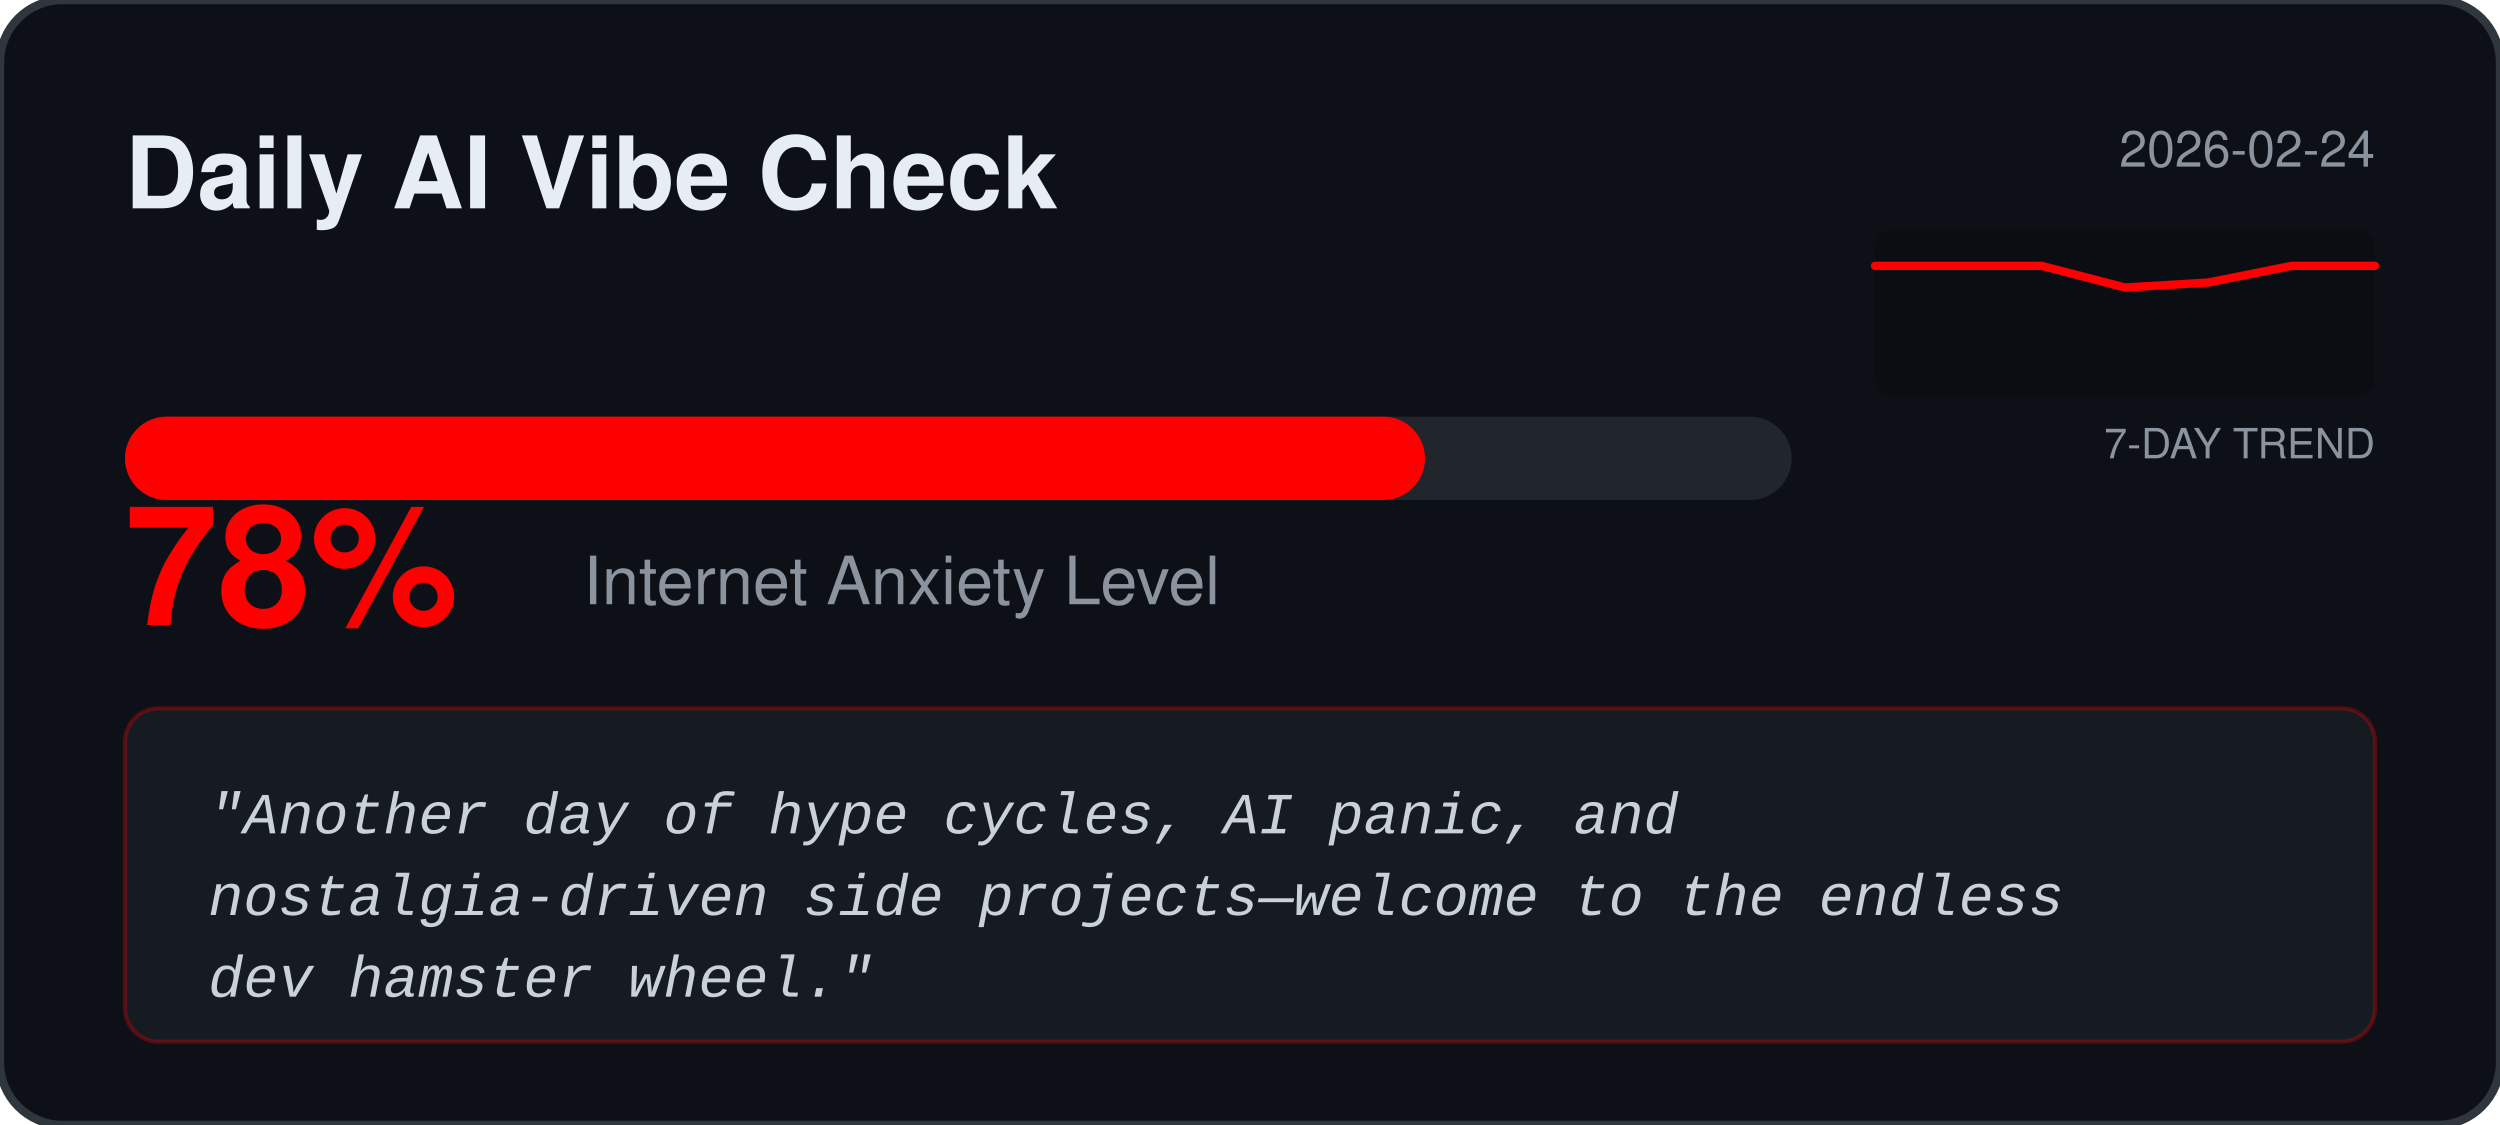
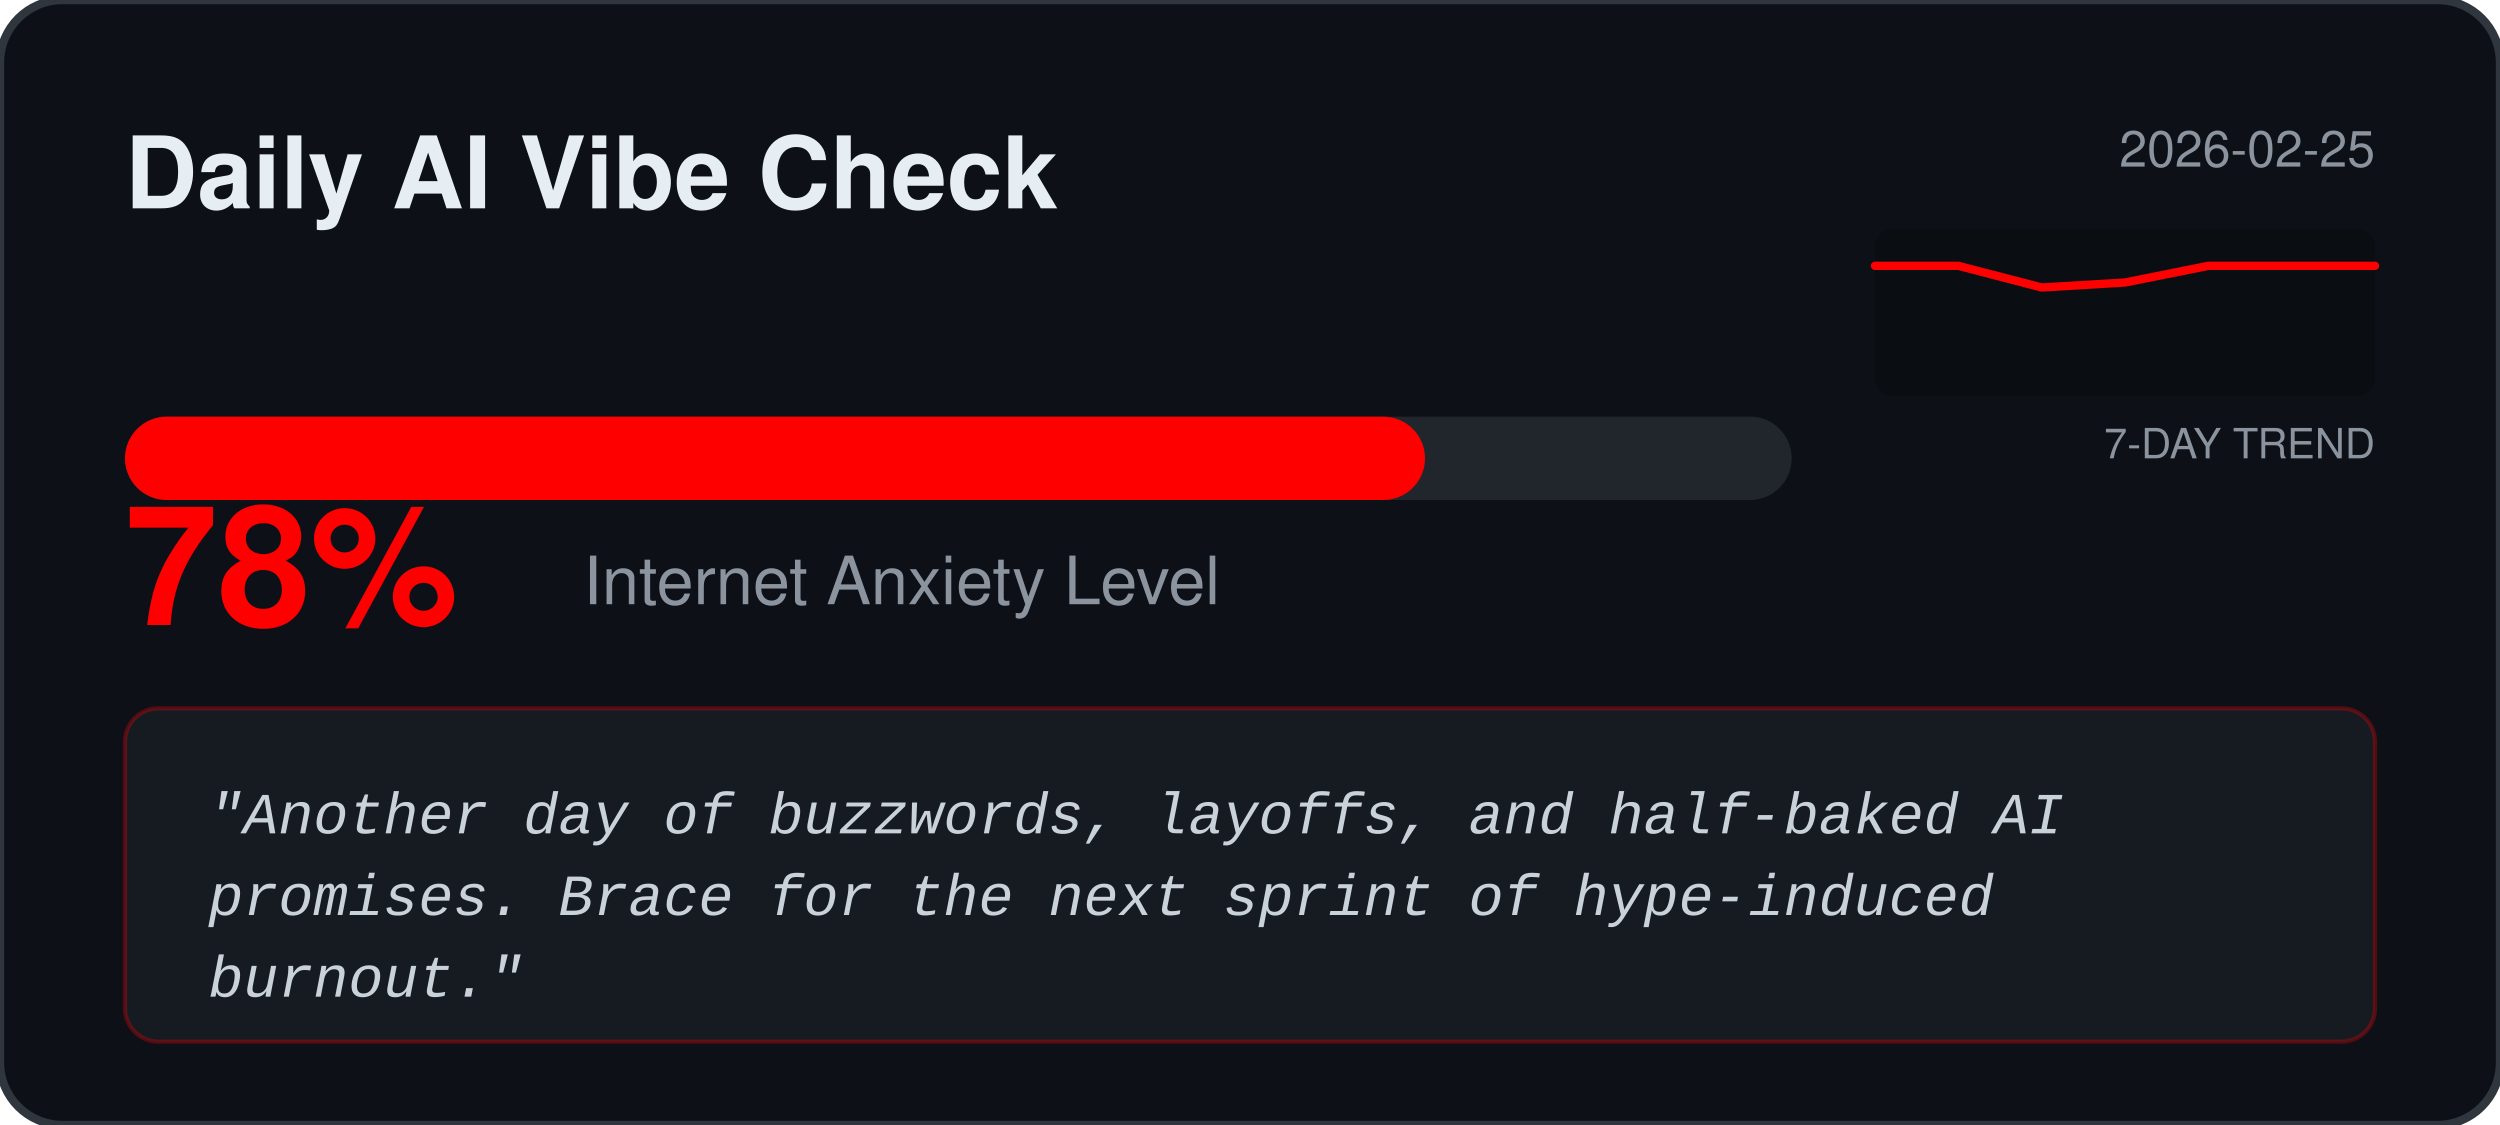
<svg xmlns="http://www.w3.org/2000/svg" width="600" height="270" viewBox="0 0 600 270" fill="none">
  <rect width="600" height="270" rx="15" fill="#0D1117" stroke="#30363D" stroke-width="2" />
  <text x="30" y="50" fill="#E6EDF3" font-family="Segoe UI, Helvetica, sans-serif" font-weight="bold" font-size="24">Daily AI Vibe Check</text>
-   <text x="570" y="40" fill="#8B949E" font-family="Segoe UI, Helvetica, sans-serif" font-size="12" text-anchor="end">2026-02-24</text>
+   <text x="570" y="40" fill="#8B949E" font-family="Segoe UI, Helvetica, sans-serif" font-size="12" text-anchor="end">2026-02-25</text>
  <rect x="450" y="55" width="120" height="40" fill="#000000" fill-opacity="0.2" rx="4" />
  <text x="570" y="110" fill="#8B949E" font-family="Segoe UI, Helvetica, sans-serif" font-size="10" text-anchor="end">7-DAY TREND</text>
-   <polyline points="450.0,63.8 470.0,63.8 490.0,63.8 510.0,69.0 530.0,67.8 550.0,63.8 570.0,63.8" fill="none" stroke="#FF0000" stroke-width="2" stroke-linecap="round" stroke-linejoin="round" />
+   <polyline points="450.0,63.8 470.0,63.8 490.0,69.0 510.0,67.8 530.0,63.8 550.0,63.8 570.0,63.8" fill="none" stroke="#FF0000" stroke-width="2" stroke-linecap="round" stroke-linejoin="round" />
  <rect x="30" y="100" width="400" height="20" rx="10" fill="#21262D" />
  <rect x="30" y="100" width="312.0" height="20" rx="10" fill="#FF0000" />
  <text x="30" y="150" fill="#FF0000" font-family="Segoe UI, Helvetica, sans-serif" font-weight="bold" font-size="40">78%</text>
  <text x="140" y="145" fill="#8B949E" font-family="Segoe UI, Helvetica, sans-serif" font-size="16">Internet Anxiety Level</text>
  <rect x="30" y="170" width="540" height="80" rx="8" fill="#161B22" stroke="#FF0000" stroke-opacity="0.3" />
  <text x="50" y="200" fill="#C9D1D9" font-family="Courier New, monospace" font-size="14" font-style="italic">
-     <tspan x="50" dy="0">"Another day of hype cycles, AI panic, and</tspan>
-     <tspan x="50" dy="1.4em">nostalgia‑driven side projects—welcome to the endless</tspan>
-     <tspan x="50" dy="1.4em">dev hamster wheel."</tspan>
+     <tspan x="50" dy="0">"Another day of buzzwords, layoffs, and half‑baked AI</tspan>
+     <tspan x="50" dy="1.4em">promises. Brace for the next sprint of hype‑induced</tspan>
+     <tspan x="50" dy="1.4em">burnout."</tspan>
  </text>
</svg>
